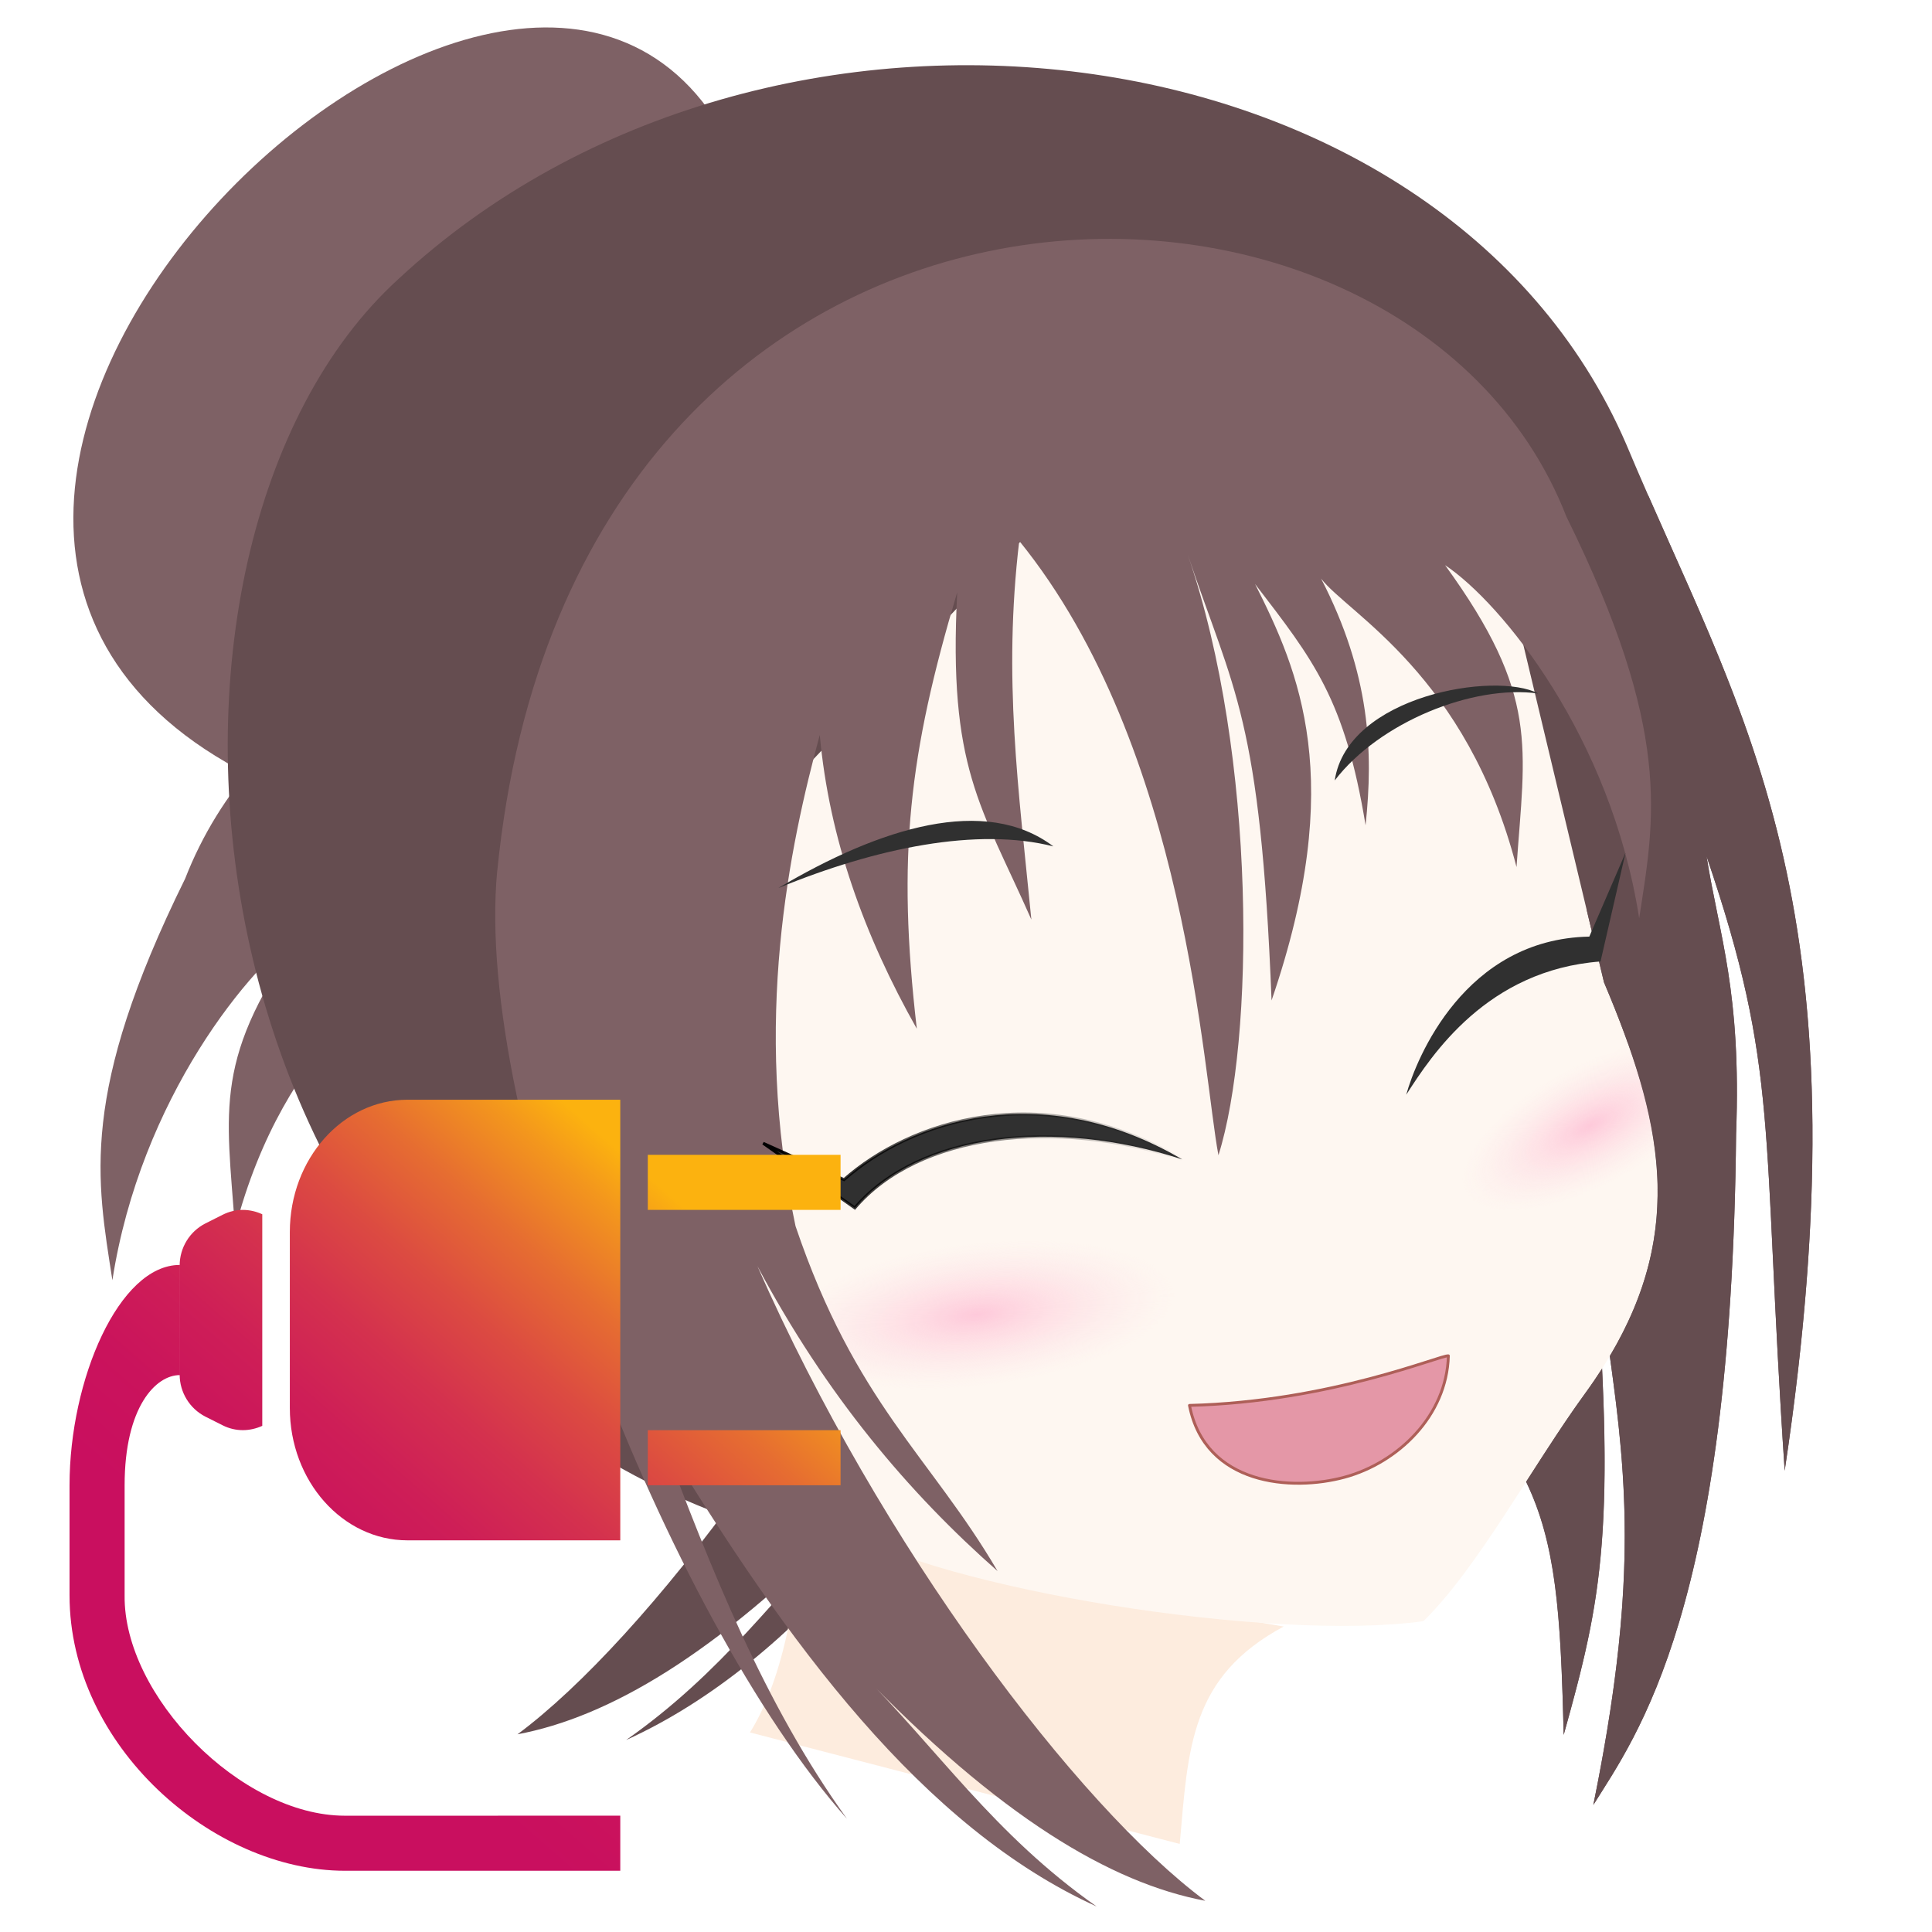
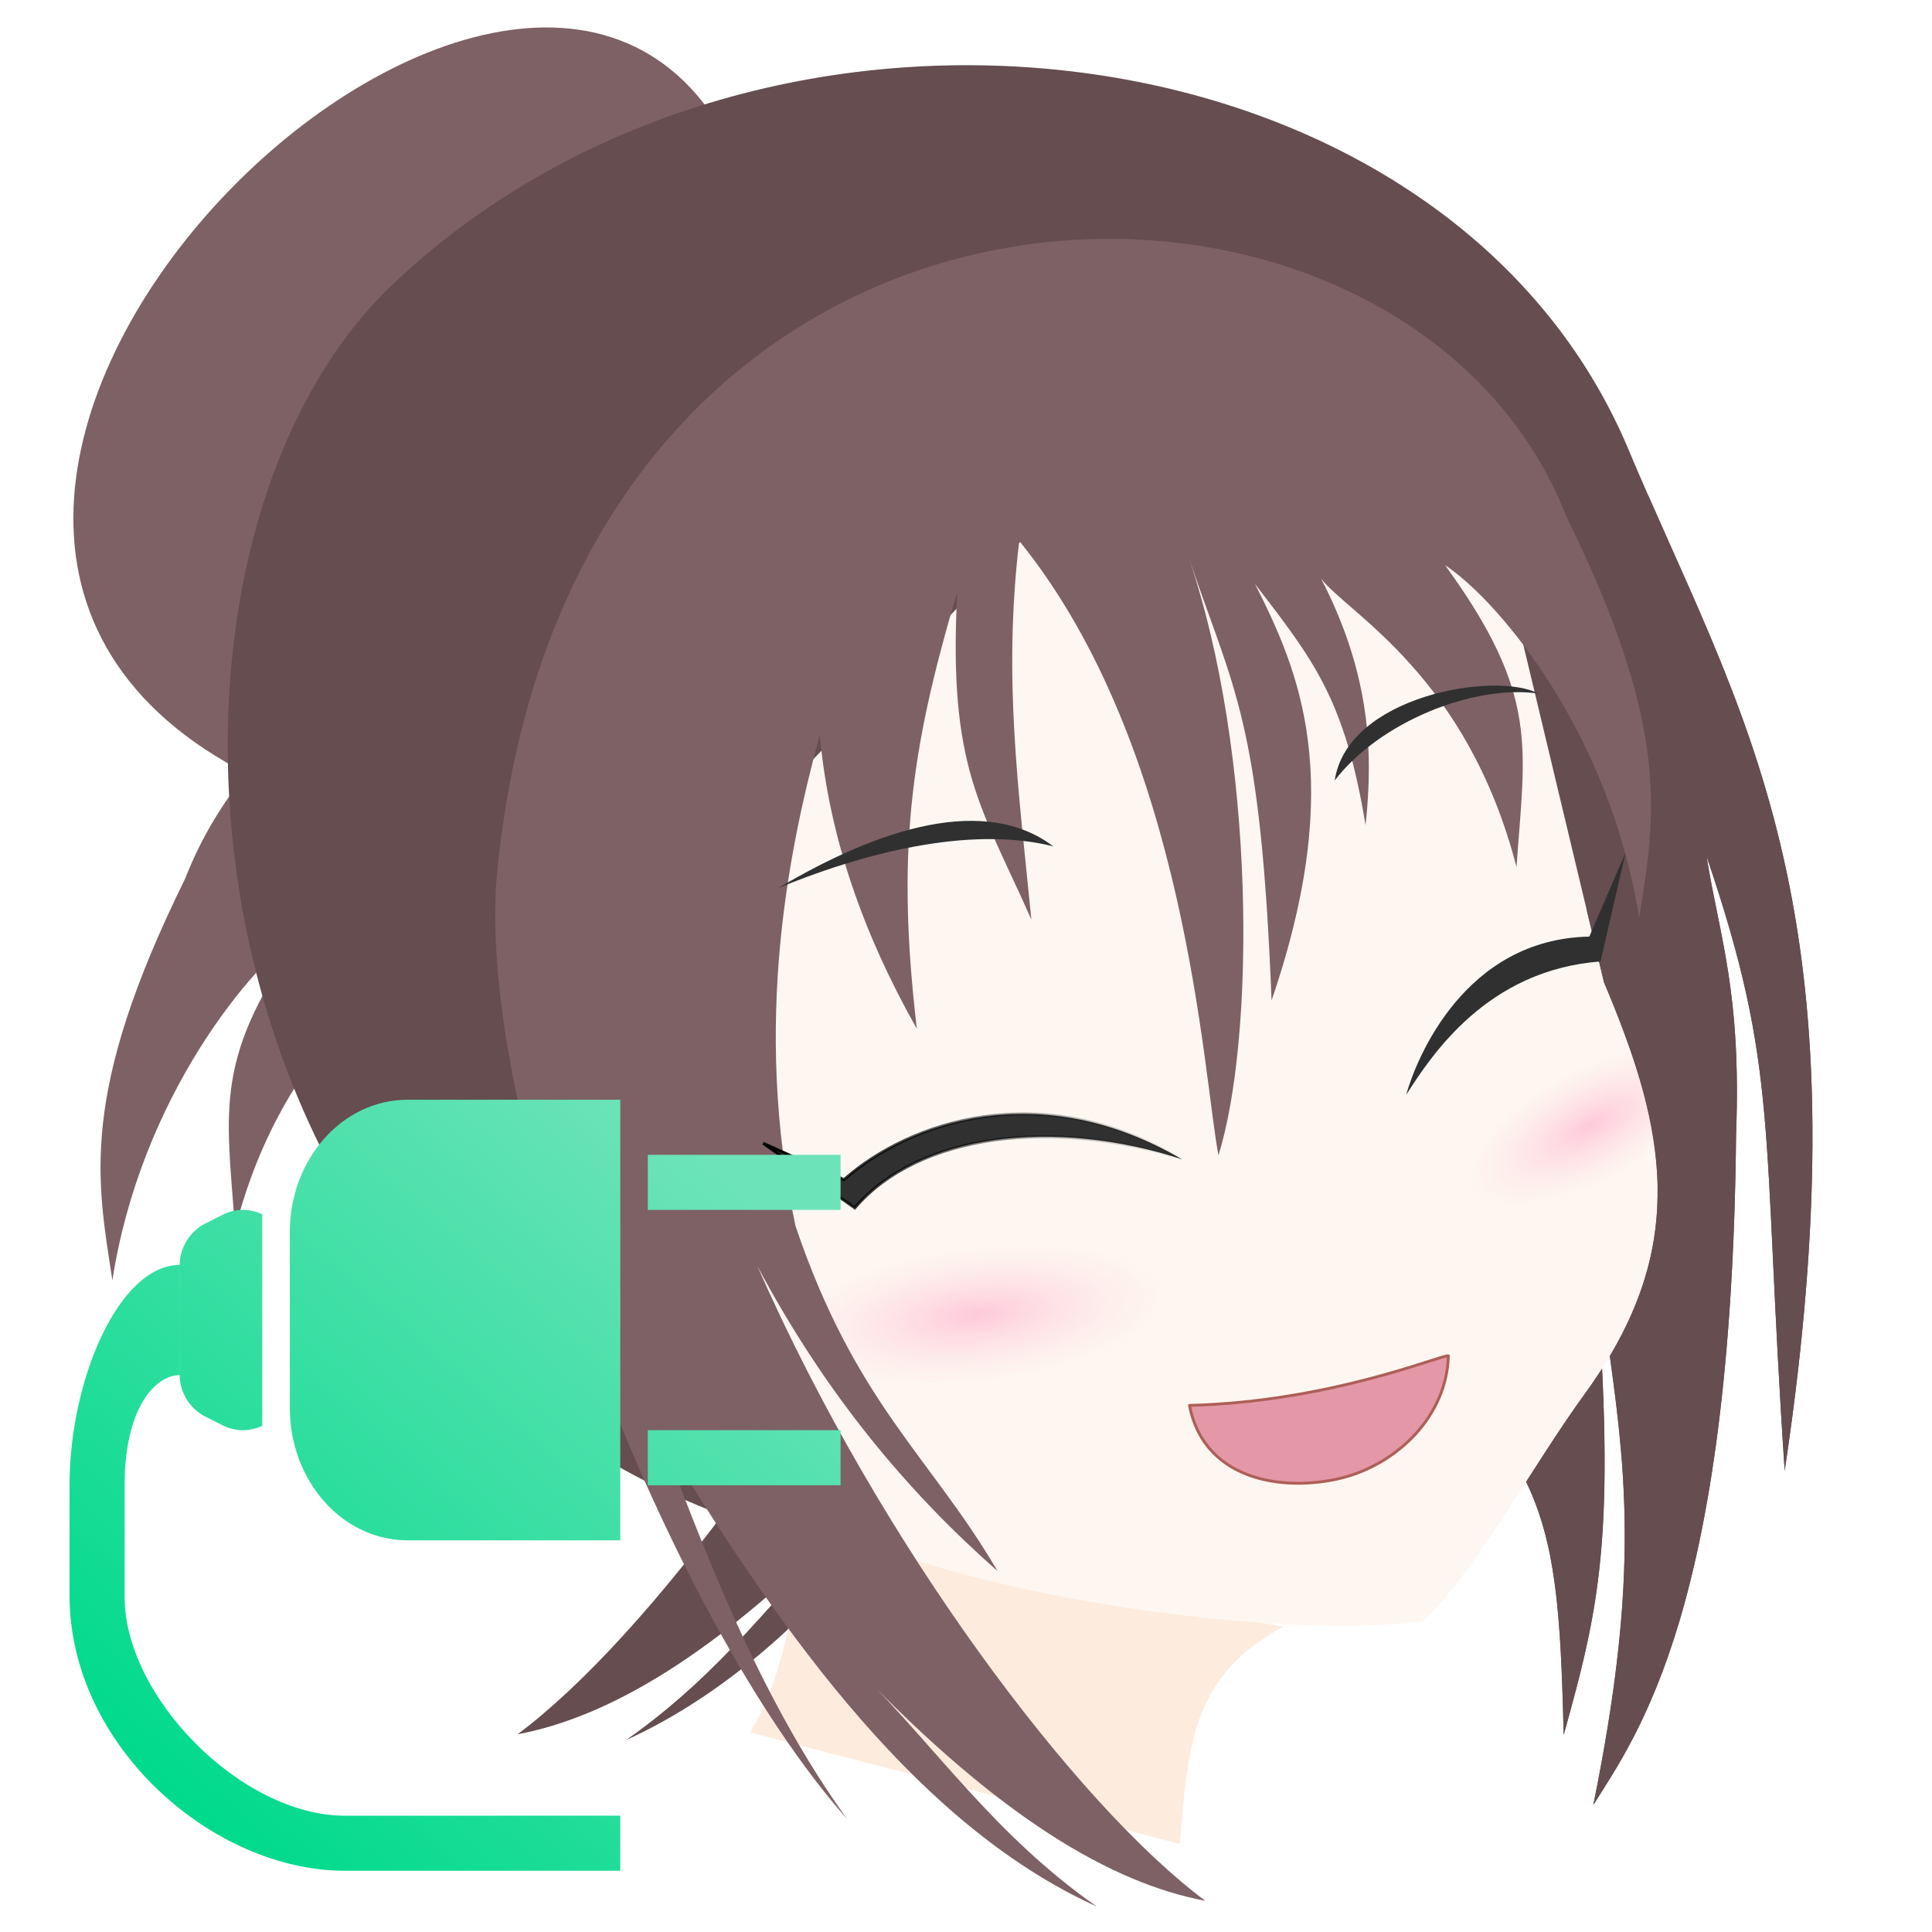
<svg xmlns="http://www.w3.org/2000/svg" xmlns:xlink="http://www.w3.org/1999/xlink" width="256" height="256" version="1.1" viewBox="0 0 67.733 67.733">
  <defs>
    <linearGradient id="linearGradient897" x1="26.726" x2="41.474" y1="40.71" y2="40.71" gradientUnits="userSpaceOnUse">
      <stop offset="0" />
      <stop stop-opacity="0" offset="1" />
    </linearGradient>
    <radialGradient id="radialGradient991" cx="318.68" cy="134.66" r="35.122" gradientTransform="matrix(.19864 .008347 -.0034503 .071321 -37.583 38.706)" gradientUnits="userSpaceOnUse" xlink:href="#linearGradient1099" />
    <linearGradient id="linearGradient1099">
      <stop stop-color="#fec9da" offset="0" />
      <stop stop-color="#fee2e6" stop-opacity="0" offset="1" />
    </linearGradient>
    <radialGradient id="radialGradient991-7" cx="313.24" cy="136.73" r="35.122" gradientTransform="matrix(.14092 .0031756 -.0018894 .059807 -16.486 52.748)" gradientUnits="userSpaceOnUse" xlink:href="#linearGradient1099" />
    <linearGradient id="linearGradient1549" x1="29.494" x2="32.105" y1="44.08" y2="41.089" gradientTransform="matrix(7.2979 0 0 7.2979 -209.51 -259.06)" gradientUnits="userSpaceOnUse">
-       <stop stop-color="#c90f5f" offset="0" />
-       <stop stop-color="#c90f5f" offset=".221" />
-       <stop stop-color="#c90f5f" offset=".236" />
-       <stop stop-color="#ca135c" offset=".356" />
-       <stop stop-color="#ce1e57" offset=".466" />
-       <stop stop-color="#d4314e" offset=".574" />
-       <stop stop-color="#dc4b41" offset=".678" />
-       <stop stop-color="#e66d31" offset=".782" />
-       <stop stop-color="#f3961d" offset=".883" />
-       <stop stop-color="#fcb20f" offset=".942" />
+       <stop stop-color="#00da8c" offset="0" />
+       <stop stop-color="#6ce3b9" offset="1" />
    </linearGradient>
  </defs>
  <g fill="#7e6165" accentTint="fill">
    <path d="m9.221 27.402c2.769-16.385 9.611-19.072 16.177-22.684-7.712-13.663-35.358 13.675-16.177 22.684z" />
    <path d="m22.453 21.066c-6.994 0.022-13.561 3.574-15.962 9.738-3.726 7.552-3.097 10.549-2.551 14.079 0.987-6.359 4.825-11.06 6.804-12.379-3.318 4.572-2.797 6.357-2.504 10.583 1.75-6.736 5.906-8.885 6.851-10.111-1.722 3.333-1.835 6.063-1.559 8.646 0.729-4.43 1.826-5.787 3.874-8.457-1.531 3.041-3.233 6.855-0.578 14.599 0.392-9.943 1.319-10.812 2.941-15.638-2.441 7.107-2.34 17.077-1.079 21.065 0.543-2.825 1.099-14.28 6.985-21.538 0.573 4.834 0.022 8.702-0.425 13.277 1.776-4.016 2.918-5.313 2.599-11.477 1.692 5.666 2.12 9.26 1.417 15.304 1.84-3.257 3.072-6.665 3.402-10.3 0.625 2.31 1.344 5.446 1.505 9.112 1.452-2.275 2.58-4.032 2.786-4.318 0.372-0.515 3.087-2.009 6.499-3.49-2.64-13.108-12.161-18.724-21.003-18.697z" />
    <path d="m42.252 20.333c-2.737 3.013-5.943 6.456-9.058 9.775 0.027 2.196-0.154 4.559-0.685 7.041-2.098 6.2-4.721 8.064-7.083 12.094 3.128-2.758 6.002-6.154 8.419-10.691-4.314 9.819-11.21 18.913-15.702 22.25 3.18-0.599 6.926-2.768 11.605-7.518-2.497 2.602-4.439 5.362-7.796 7.718 6.073-2.756 10.852-9.191 15.301-16.571-1.782 4.766-3.651 9.474-6.548 13.497 6.308-7.104 13.103-24.58 12.261-33.241-0.153-1.54-0.397-2.988-0.714-4.355z" fill="#654d50" accentTintDarker="fill" />
  </g>
  <path d="m45.002 57.024c-3.273 1.764-3.345 4.224-3.642 7.622l-15.067-3.909c1.42-2.272 1.697-5.846 1.737-6.815 0 0 0.033 0.067 0.033 0.033s-0.234 0.167-0.033 0.033c0.2-0.134 1.368-0.461 1.368-0.461 4.612 2.016 10.243 2.56 15.603 3.496z" fill="#fdecde" />
  <path d="m60.865 39.732c-0.154 16.683-3.488 21.114-5.005 23.547 1.984-9.753 0.85-13.103-1e-6 -19.938 0.824 10.267 0.309 12.663-1.039 17.481-0.157-6.772-0.504-8.756-3.969-12.568-8.017 1.789-14.533 6.957-24.052 5.368-20.919-6.512-23.135-34.45-12.835-43.837 12.991-12.081 36.605-9.146 43.05 5.792 3.928 9.394 8.585 15.826 5.554 35.984-0.813-12.131-0.178-14.007-2.74-21.545 0.446 2.803 1.224 4.744 1.037 9.715z" fill="#654d50" accentTintDarker="fill" />
  <path d="m29.398 53.528c3.622 2.213 15.229 4.048 20.505 3.307 1.904-1.856 3.836-5.466 5.664-7.977 3.672-5.044 2.898-9.15 0.667-14.418l-3.591-15.025-15.119-2.268-14.741 15.497z" fill="#fef7f1" />
  <path transform="scale(.26458)" d="m215.7 138.26a9.553 25.329 60.515 0 0-9.16 4.82 9.553 25.329 60.515 0 0-14.111 19.826 9.553 25.329 60.515 0 0 27.209-5.383c-0.068-6.241-1.558-12.547-3.938-19.264z" fill="#fef7f1" />
  <path d="m50.778 47.533c-0.057 2.113-1.777 3.748-3.633 4.254s-4.892 0.285-5.444-2.516c4.971-0.123 8.87-1.795 9.077-1.737z" fill="#e497a7" stroke="#ae5f58" stroke-linecap="round" stroke-linejoin="round" stroke-width=".1" />
  <path transform="matrix(.86856 -.49558 .51589 .85665 0 0)" d="m34.987 61.994a6.701 2.528 0 0 1-6.442 2.526 6.701 2.528 0 0 1-6.94-2.331 6.701 2.528 0 0 1 5.906-2.707 6.701 2.528 0 0 1 7.397 2.122" fill="url(#radialGradient991-7)" style="mix-blend-mode:normal" />
  <path transform="matrix(.98723 -.15932 .18251 .9832 0 0)" d="m33.386 51.185a7.993 3.016 0 0 1-7.684 3.013 7.993 3.016 0 0 1-8.278-2.78 7.993 3.016 0 0 1 7.044-3.228 7.993 3.016 0 0 1 8.823 2.531" fill="url(#radialGradient991)" style="mix-blend-mode:normal" />
  <path transform="scale(.26458)" d="m218.37 65.584-8.096 55.096 2.268 9.488c7.685 18.153 10.791 32.654 0.766 49.518 2.354 16.867 3.621 30.943-2.184 59.479 5.734-9.194 18.335-25.941 18.918-88.996 0.706-18.79-2.232-26.123-3.918-36.719 9.684 28.489 7.282 35.579 10.355 81.428 10.722-71.301-4.008-97.165-18.109-129.29zm-6.088 115.77c-0.7 1.093-1.449 2.196-2.262 3.312-2.554 3.507-5.169 7.588-7.805 11.686 3.901 8.13 4.596 17.101 4.979 33.529 4.219-15.077 6.27-23.929 5.088-48.527z" fill="#654d50" accentTintDarker="fill" />
  <path d="m17.433 30.523c-0.842 8.661 5.953 26.138 12.261 33.242-2.897-4.023-4.766-8.731-6.548-13.497 4.449 7.379 9.229 13.815 15.301 16.571-3.602-2.528-5.575-5.522-8.352-8.285 4.941 5.151 8.856 7.463 12.161 8.085-4.492-3.338-11.388-12.431-15.702-22.25 2.417 4.537 5.29 7.933 8.419 10.691-2.362-4.03-4.984-5.894-7.083-12.094-1.528-7.146-0.2-13.342 0.85-17.22 0.329 3.634 1.562 7.043 3.402 10.3-0.702-6.044-0.274-9.638 1.417-15.304-0.32 6.164 0.822 7.462 2.599 11.477-0.447-4.575-0.998-8.442-0.425-13.276 5.886 7.258 6.441 18.713 6.984 21.538 1.261-3.989 1.362-13.959-1.079-21.065 1.622 4.826 2.549 5.695 2.941 15.638 2.655-7.744 0.952-11.558-0.578-14.599 2.049 2.67 3.145 4.027 3.874 8.457 0.276-2.583 0.163-5.313-1.559-8.646 0.944 1.226 5.101 3.375 6.851 10.111 0.293-4.226 0.814-6.011-2.504-10.583 1.979 1.319 5.816 6.02 6.804 12.379 0.546-3.53 1.174-6.528-2.551-14.08-5.69-14.613-34.795-14.543-37.482 12.413z" fill="#7e6165" accentTint="fill" />
  <g fill="#303030">
    <path d="m49.3 38.38c0.354-1.277 2.052-5.46 6.419-5.544l1.27-2.94-0.877 3.812c-3.976 0.297-5.919 3.28-6.812 4.672z" />
    <path d="m41.449 40.647c-4.975-2.914-9.571-1.318-11.859 0.709l-2.835-1.276 3.213 2.268c2.25-2.629 7.007-3.16 11.481-1.701z" stroke="url(#linearGradient897)" stroke-width=".1" />
    <path d="m36.929 29.673c-2.384-1.798-6.047-0.672-9.645 1.462 3.454-1.421 6.987-2.136 9.645-1.462z" />
    <path d="m46.793 27.362c0.448-2.982 5.649-3.836 7.137-3.048-2.282-0.322-5.573 1.004-7.137 3.048z" />
  </g>
  <path d="m6.299 48.19c0 0.622 0.349 1.193 0.902 1.475l0.602 0.303c0.469 0.237 0.969 0.212 1.392 0.02v-7.418c-0.423-0.195-0.923-0.218-1.392 0.019l-0.602 0.303c-0.552 0.28-0.902 0.852-0.902 1.475v2.889zm5.793 15.466c-3.647 0-7.766-4.205-7.723-7.723v-3.862c0-2.744 1.093-3.862 1.931-3.862v-3.862c-2.124 0-3.862 4.014-3.862 7.723v3.862c0 5.277 5.02 9.654 9.654 9.654h9.654v-1.931zm2.195-25.101h7.459v15.447h-7.459c-2.278 0-4.126-2.078-4.126-4.642v-6.165c0-2.562 1.848-4.64 4.126-4.64zm8.424 13.516h6.758v-1.931h-6.758zm0-9.654h6.758v-1.931h-6.758z" fill="#9aa7b0" fill-opacity=".8" fill-rule="evenodd" style="fill-opacity:1;fill:url(#linearGradient1549);stroke-width:1.931" />
</svg>
